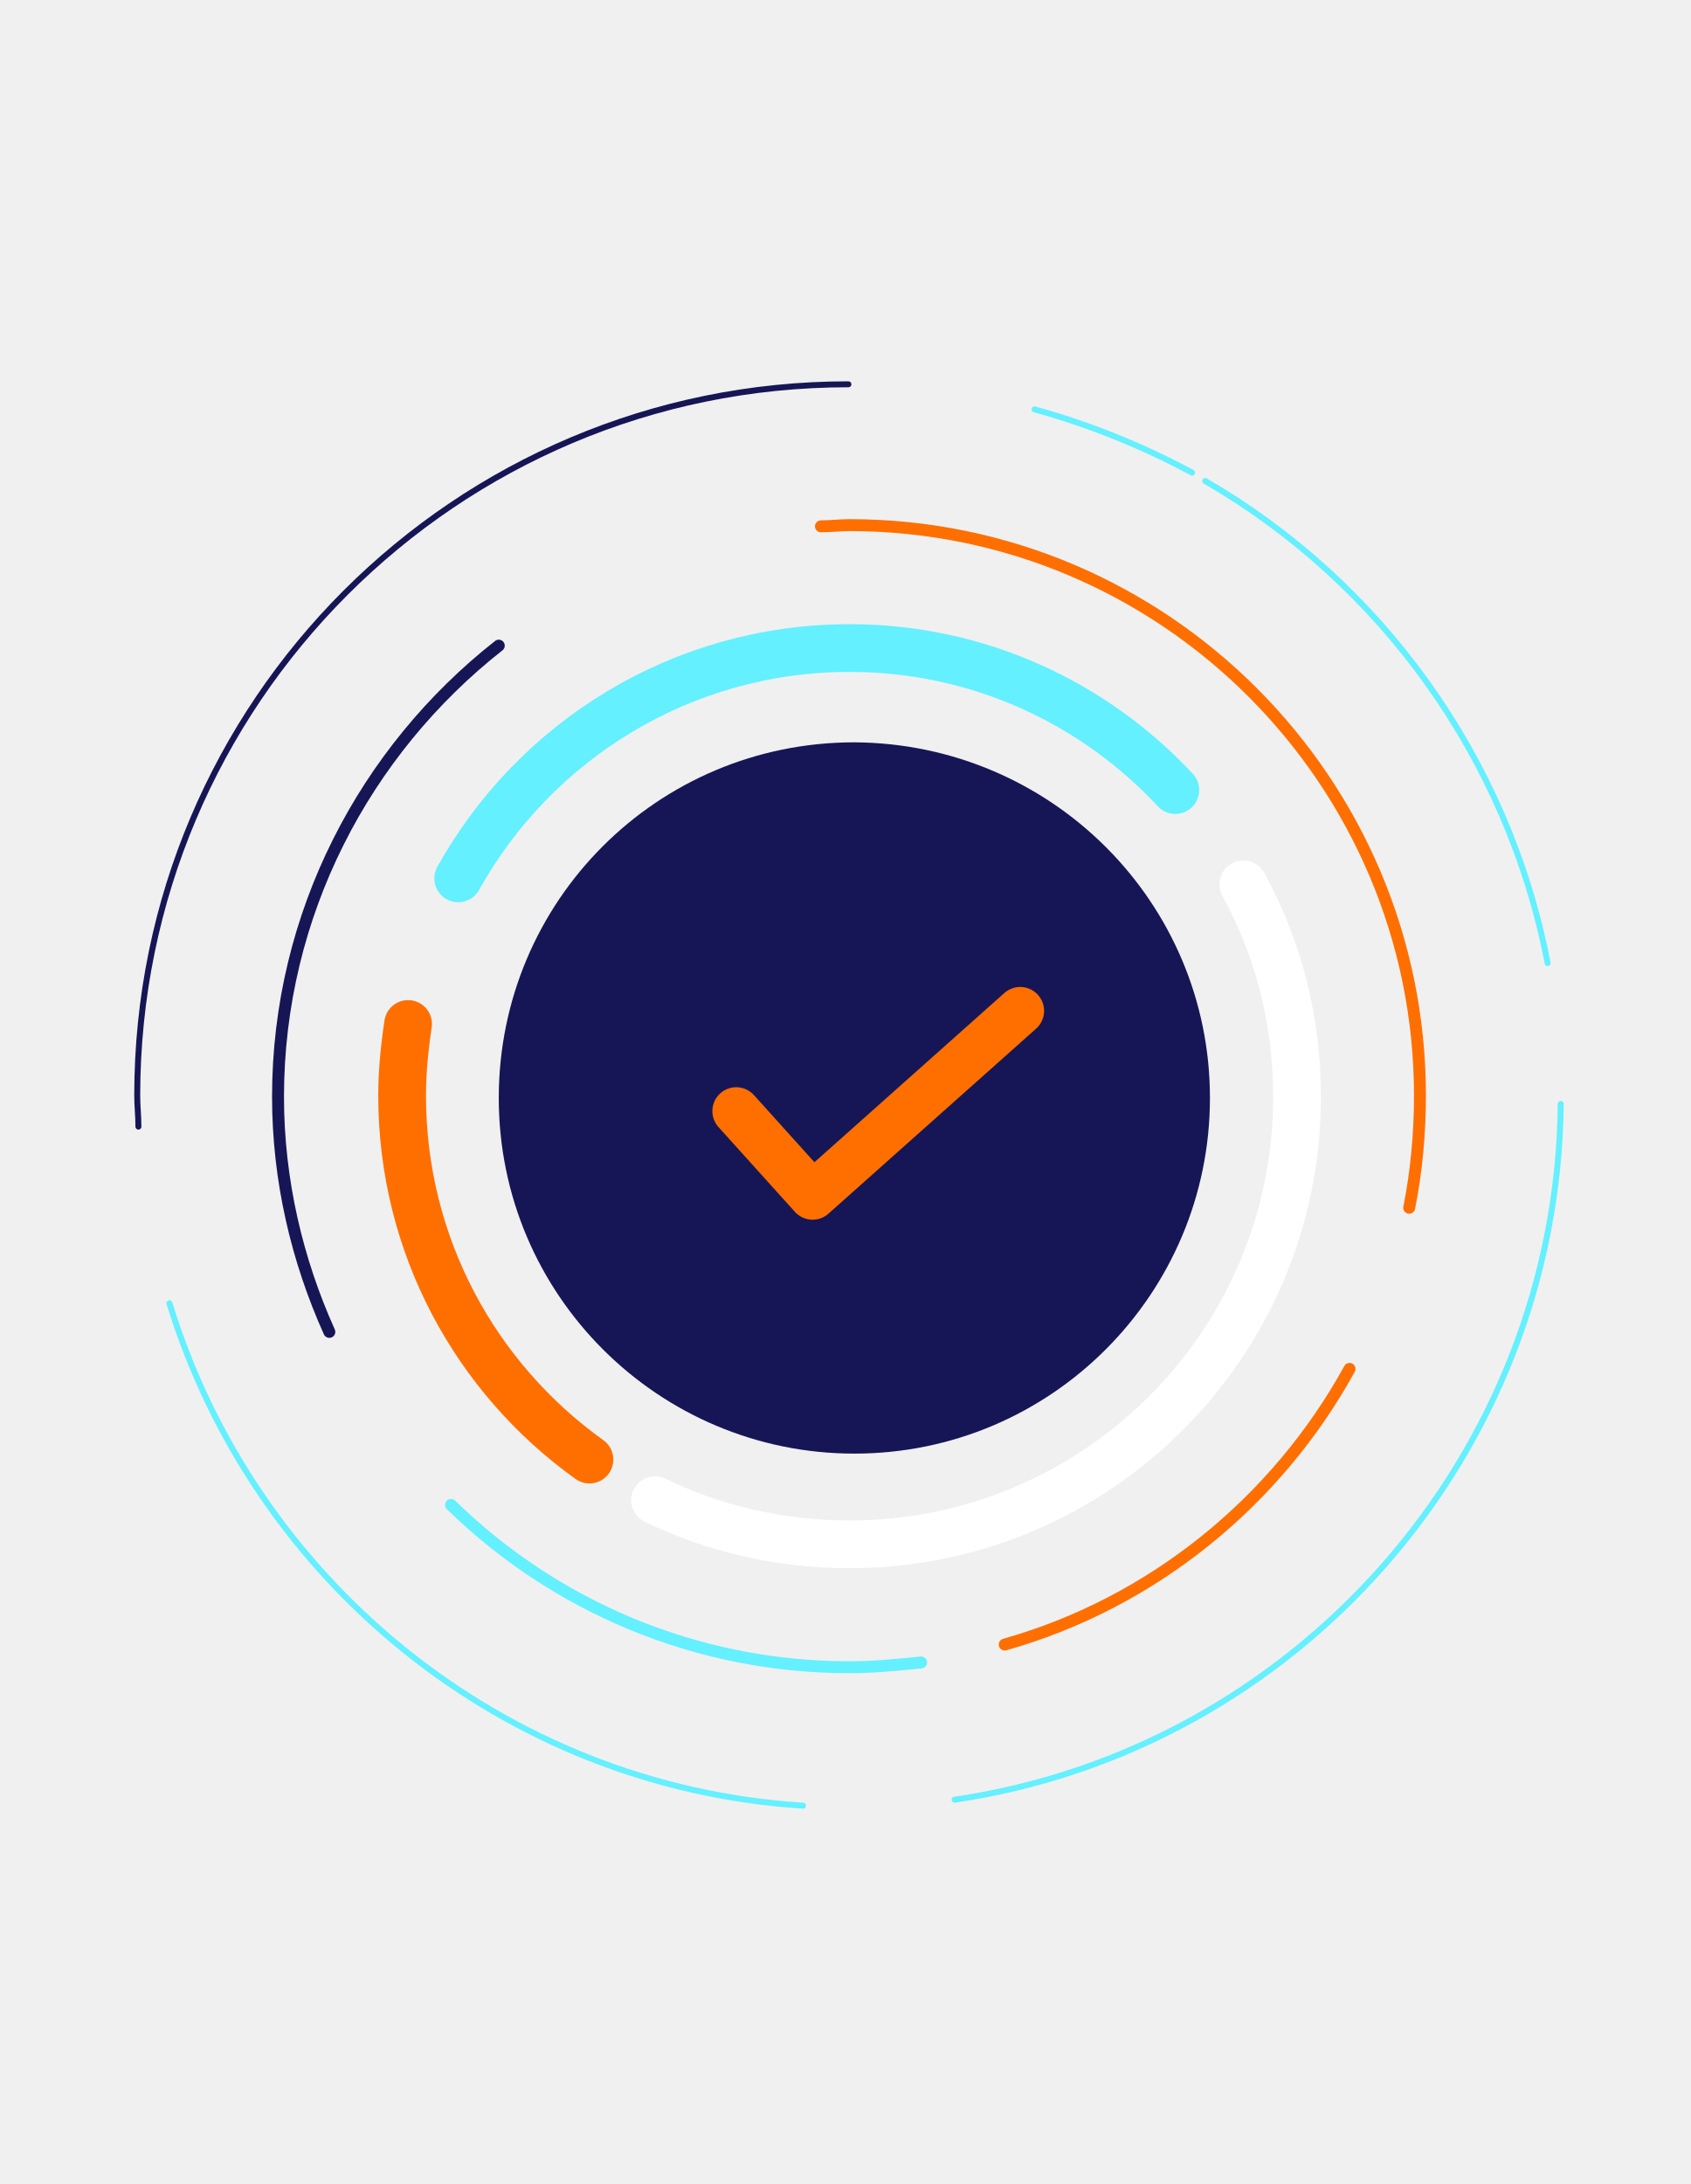
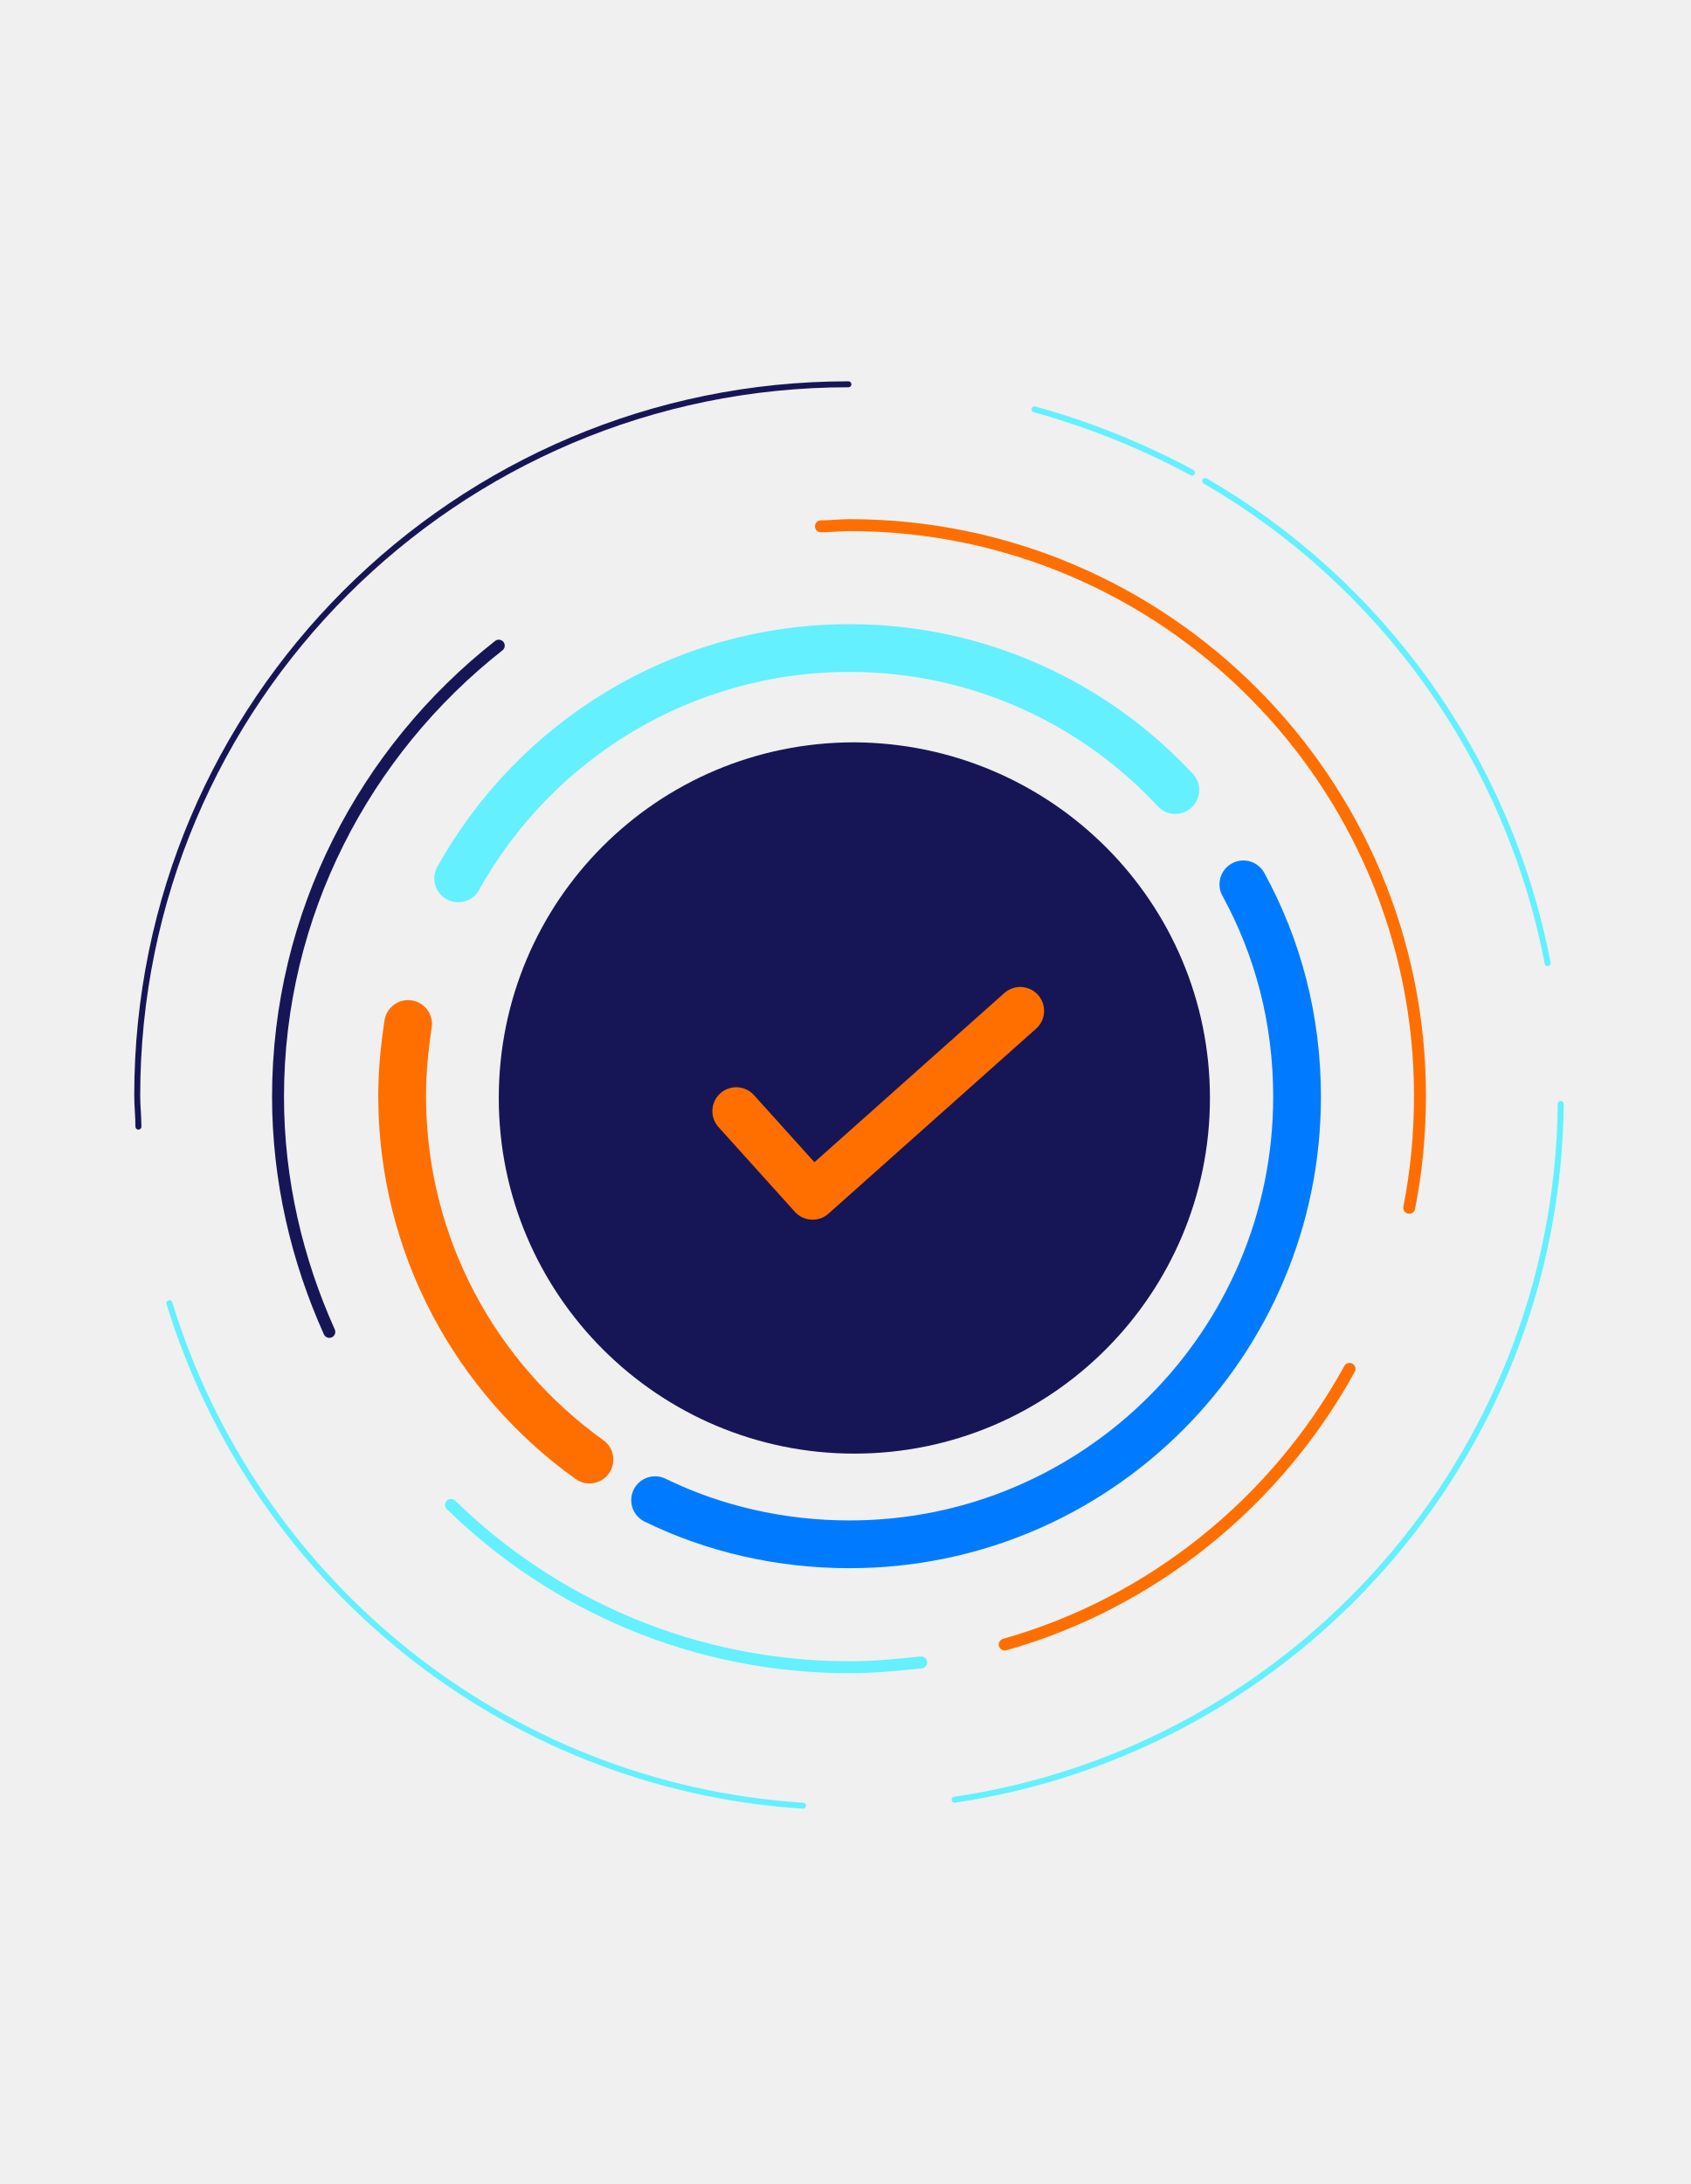
<svg xmlns="http://www.w3.org/2000/svg" version="1.1" id="Layer_1" x="0px" y="0px" viewBox="0 0 141.7 183" style="enable-background:new 0 0 141.7 183;" xml:space="preserve">
  <style type="text/css">
	.st0{fill:#161656;}
	.st1{fill:none;stroke:#ff6f00;stroke-width:4;stroke-linecap:round;stroke-linejoin:round;}
	.st2{fill:none;stroke:#161656;stroke-width:0.5;stroke-linecap:round;stroke-linejoin:round;}
	.st3{fill:none;stroke:#64f0ff;stroke-width:0.5;stroke-linecap:round;stroke-linejoin:round;}
	.st4{fill:none;stroke:#ff6f00;stroke-linecap:round;stroke-linejoin:round;}
	.st5{fill:none;stroke:#64f0ff;stroke-linecap:round;stroke-linejoin:round;}
	.st6{fill:none;stroke:#161656;stroke-linecap:round;stroke-linejoin:round;}
	.st7{fill:none;stroke:#64f0ff;stroke-width:4;stroke-linecap:round;stroke-linejoin:round;}
- 	.st8{fill:none;stroke:#ffffff;stroke-width:4;stroke-linecap:round;stroke-linejoin:round;}
+ 	.st8{fill:none;stroke:#007bff;stroke-width:4;stroke-linecap:round;stroke-linejoin:round;}
</style>
  <g id="Desktop">
    <g id="APPII" transform="translate(-216, -3054)">
      <g id="Group-29" transform="translate(217, 3055)">
        <path id="Fill-1" class="st0" d="M100.4,91c0,16.4-13.3,29.8-29.8,29.8c-16.4,0-29.8-13.3-29.8-29.8s13.3-29.8,29.8-29.8     C87.1,61.3,100.4,74.6,100.4,91" />
        <polyline id="Stroke-3" class="st1" points="60.7,92.1 67.1,99.2 84.5,83.7    " />
        <path id="Stroke-5" class="st2" d="M10.6,93.4c0-0.9-0.1-1.7-0.1-2.6c0-32.9,26.7-59.6,59.6-59.6" />
        <path id="Stroke-7" class="st3" d="M85.7,33.3c4.7,1.3,9.1,3.1,13.2,5.3" />
        <path id="Stroke-9" class="st3" d="M100,39.3c14.7,8.5,25.4,23.2,28.7,40.4" />
        <path id="Stroke-11" class="st3" d="M129.8,91.5c-0.3,29.6-22.3,54.1-50.8,58.3" />
        <path id="Stroke-13" class="st3" d="M66.3,150.3c-25.1-1.6-46-18.9-53.1-42.1" />
        <path id="Stroke-15" class="st4" d="M67.8,43.1c0.8,0,1.6-0.1,2.4-0.1C96.6,43,118,64.5,118,90.8c0,3.2-0.3,6.4-0.9,9.4" />
        <path id="Stroke-17" class="st4" d="M112.1,113.7c-6.1,11.1-16.5,19.6-28.9,23.1" />
        <path id="Stroke-19" class="st5" d="M76.2,138.3c-2,0.2-4,0.4-6,0.4c-13,0-24.8-5.2-33.4-13.6" />
        <path id="Stroke-21" class="st6" d="M26.6,110.6c-2.7-6-4.3-12.7-4.3-19.7c0-15.3,7.3-29,18.5-37.8" />
        <path id="Stroke-23" class="st7" d="M37.4,72.6c6.4-11.5,18.7-19.3,32.8-19.3c10.8,0,20.5,4.6,27.3,11.9" />
        <path id="Stroke-25" class="st8" d="M103.2,73.1c2.9,5.3,4.5,11.3,4.5,17.8c0,20.7-16.8,37.5-37.5,37.5c-5.8,0-11.4-1.3-16.3-3.7     " />
        <path id="Stroke-27" class="st1" d="M48.4,121.3c-9.5-6.8-15.7-17.9-15.7-30.5c0-2,0.2-4,0.5-6" />
      </g>
    </g>
  </g>
</svg>
